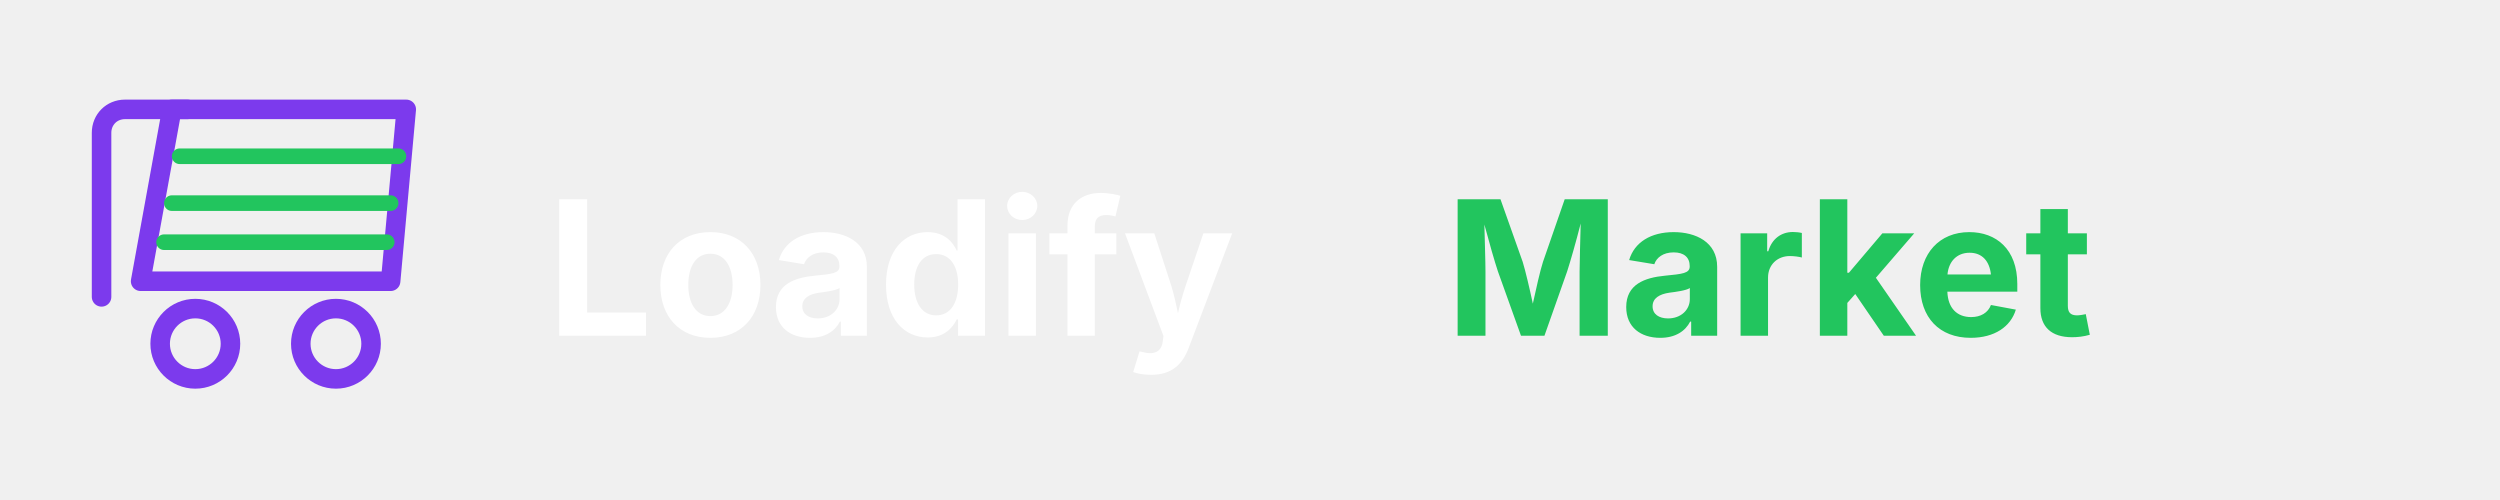
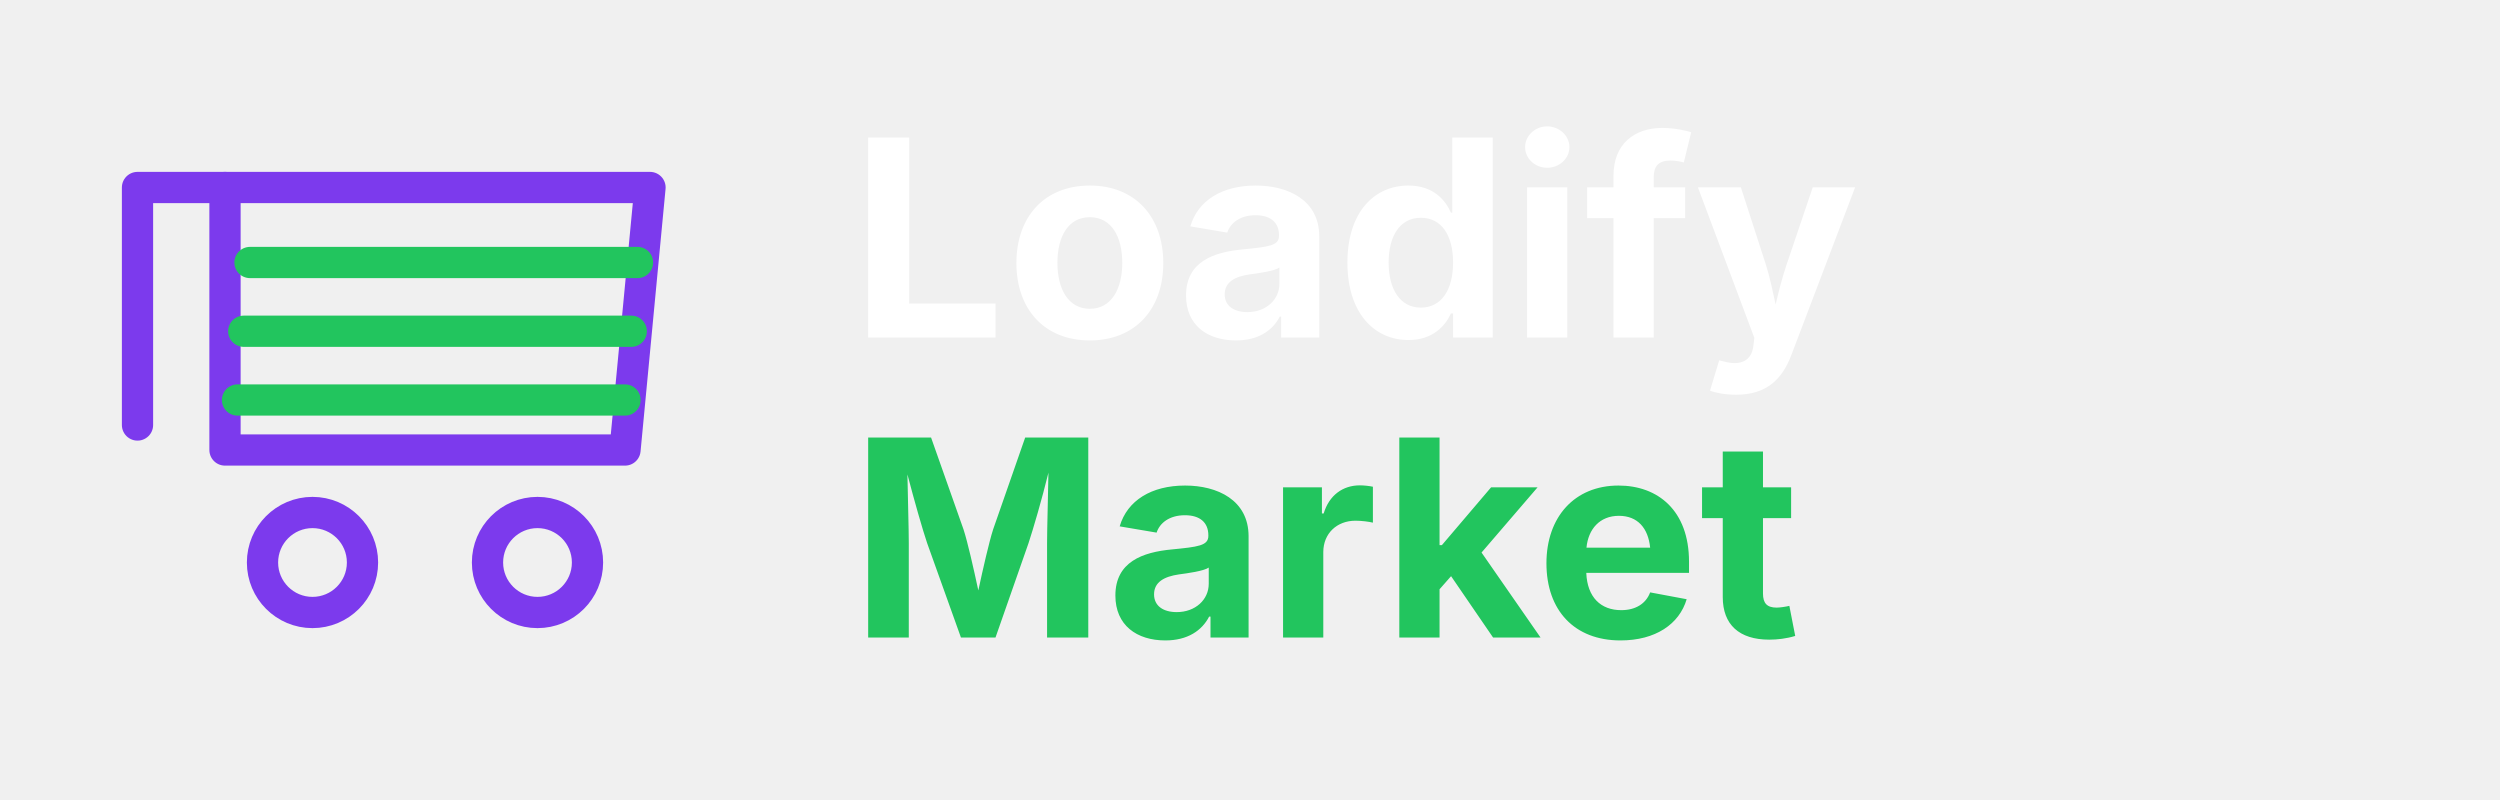
- <svg xmlns="http://www.w3.org/2000/svg" width="320" height="64" viewBox="0 0 320 64" role="img" aria-label="Loadify Market" fill="none">
+ <svg xmlns="http://www.w3.org/2000/svg" width="200" height="64" viewBox="0 0 200 64" role="img" aria-label="Loadify Market" fill="none">
  <g transform="translate(8,8)">
-     <path d="M 5,30 L 5,9 C 5,7.3 6.3,6 8,6 L 16,6" stroke="#7C3AED" stroke-width="2.5" stroke-linecap="round" stroke-linejoin="round" />
-     <path d="M 14,6 L 44,6 L 42,28 L 10,28 Z" stroke="#7C3AED" stroke-width="2.5" stroke-linejoin="round" stroke-linecap="round" />
-     <line x1="15" y1="12" x2="43" y2="12" stroke="#22C55E" stroke-width="2" stroke-linecap="round" />
-     <line x1="14" y1="18" x2="42" y2="18" stroke="#22C55E" stroke-width="2" stroke-linecap="round" />
-     <line x1="13" y1="23" x2="41.5" y2="23" stroke="#22C55E" stroke-width="2" stroke-linecap="round" />
-     <circle cx="17" cy="36" r="4.5" stroke="#7C3AED" stroke-width="2.5" />
-     <circle cx="35" cy="36" r="4.5" stroke="#7C3AED" stroke-width="2.5" />
+     <path d="M 3,26 L 3,7 L 10,7" stroke="#7C3AED" stroke-width="2.5" stroke-linecap="round" stroke-linejoin="round" />
+     <path d="M 10,7 L 44,7 L 42,28 L 10,28 Z" stroke="#7C3AED" stroke-width="2.5" stroke-linejoin="round" />
+     <line x1="12" y1="13" x2="43" y2="13" stroke="#22C55E" stroke-width="2.5" stroke-linecap="round" />
+     <line x1="11.5" y1="18.5" x2="42.5" y2="18.5" stroke="#22C55E" stroke-width="2.5" stroke-linecap="round" />
+     <line x1="11" y1="24" x2="42" y2="24" stroke="#22C55E" stroke-width="2.5" stroke-linecap="round" />
+     <circle cx="17" cy="37" r="4" stroke="#7C3AED" stroke-width="2.5" />
+     <circle cx="35" cy="37" r="4" stroke="#7C3AED" stroke-width="2.5" />
  </g>
-   <text x="70" y="34" font-family="Inter, system-ui, -apple-system, sans-serif" font-size="24" font-weight="700" fill="#FFFFFF" dominant-baseline="middle">Loadify</text>
-   <text x="185" y="34" font-family="Inter, system-ui, -apple-system, sans-serif" font-size="24" font-weight="700" fill="#22C55E" dominant-baseline="middle">Market</text>
+   <text x="68" y="27" font-family="Inter, system-ui, -apple-system, sans-serif" font-size="22" font-weight="700" fill="#FFFFFF">Loadify</text>
+   <text x="68" y="51" font-family="Inter, system-ui, -apple-system, sans-serif" font-size="22" font-weight="700" fill="#22C55E">Market</text>
</svg>
